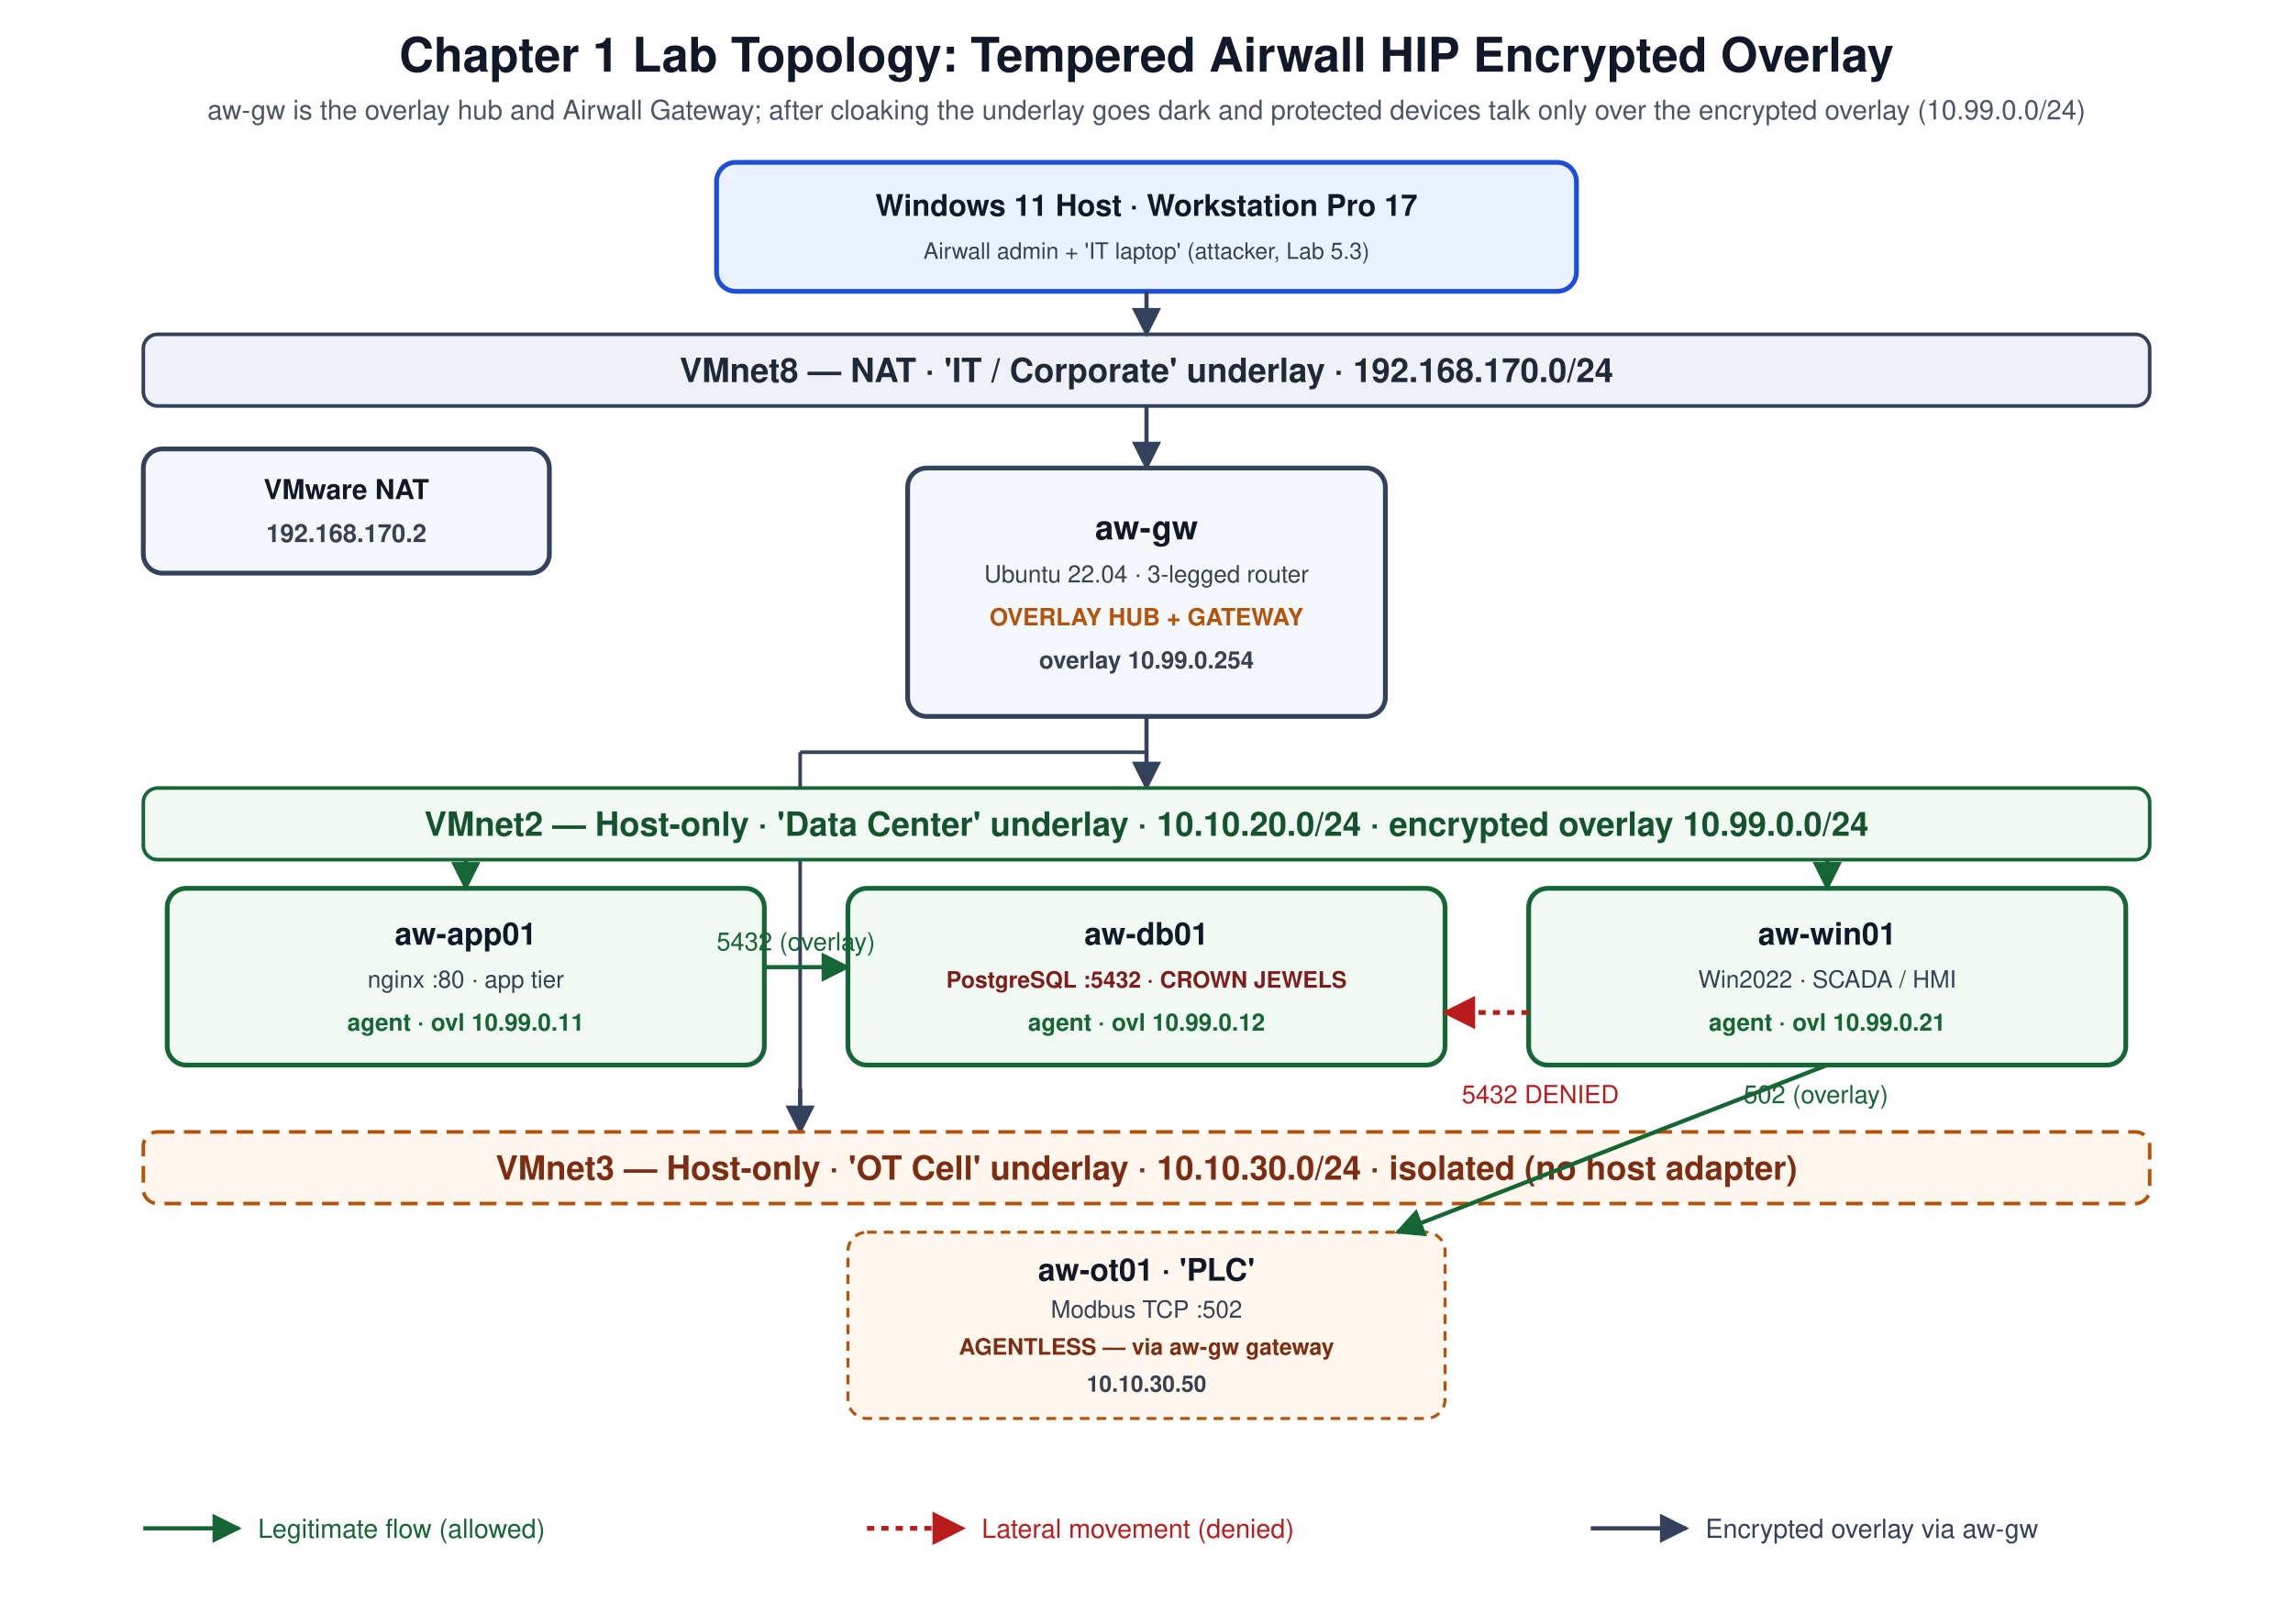
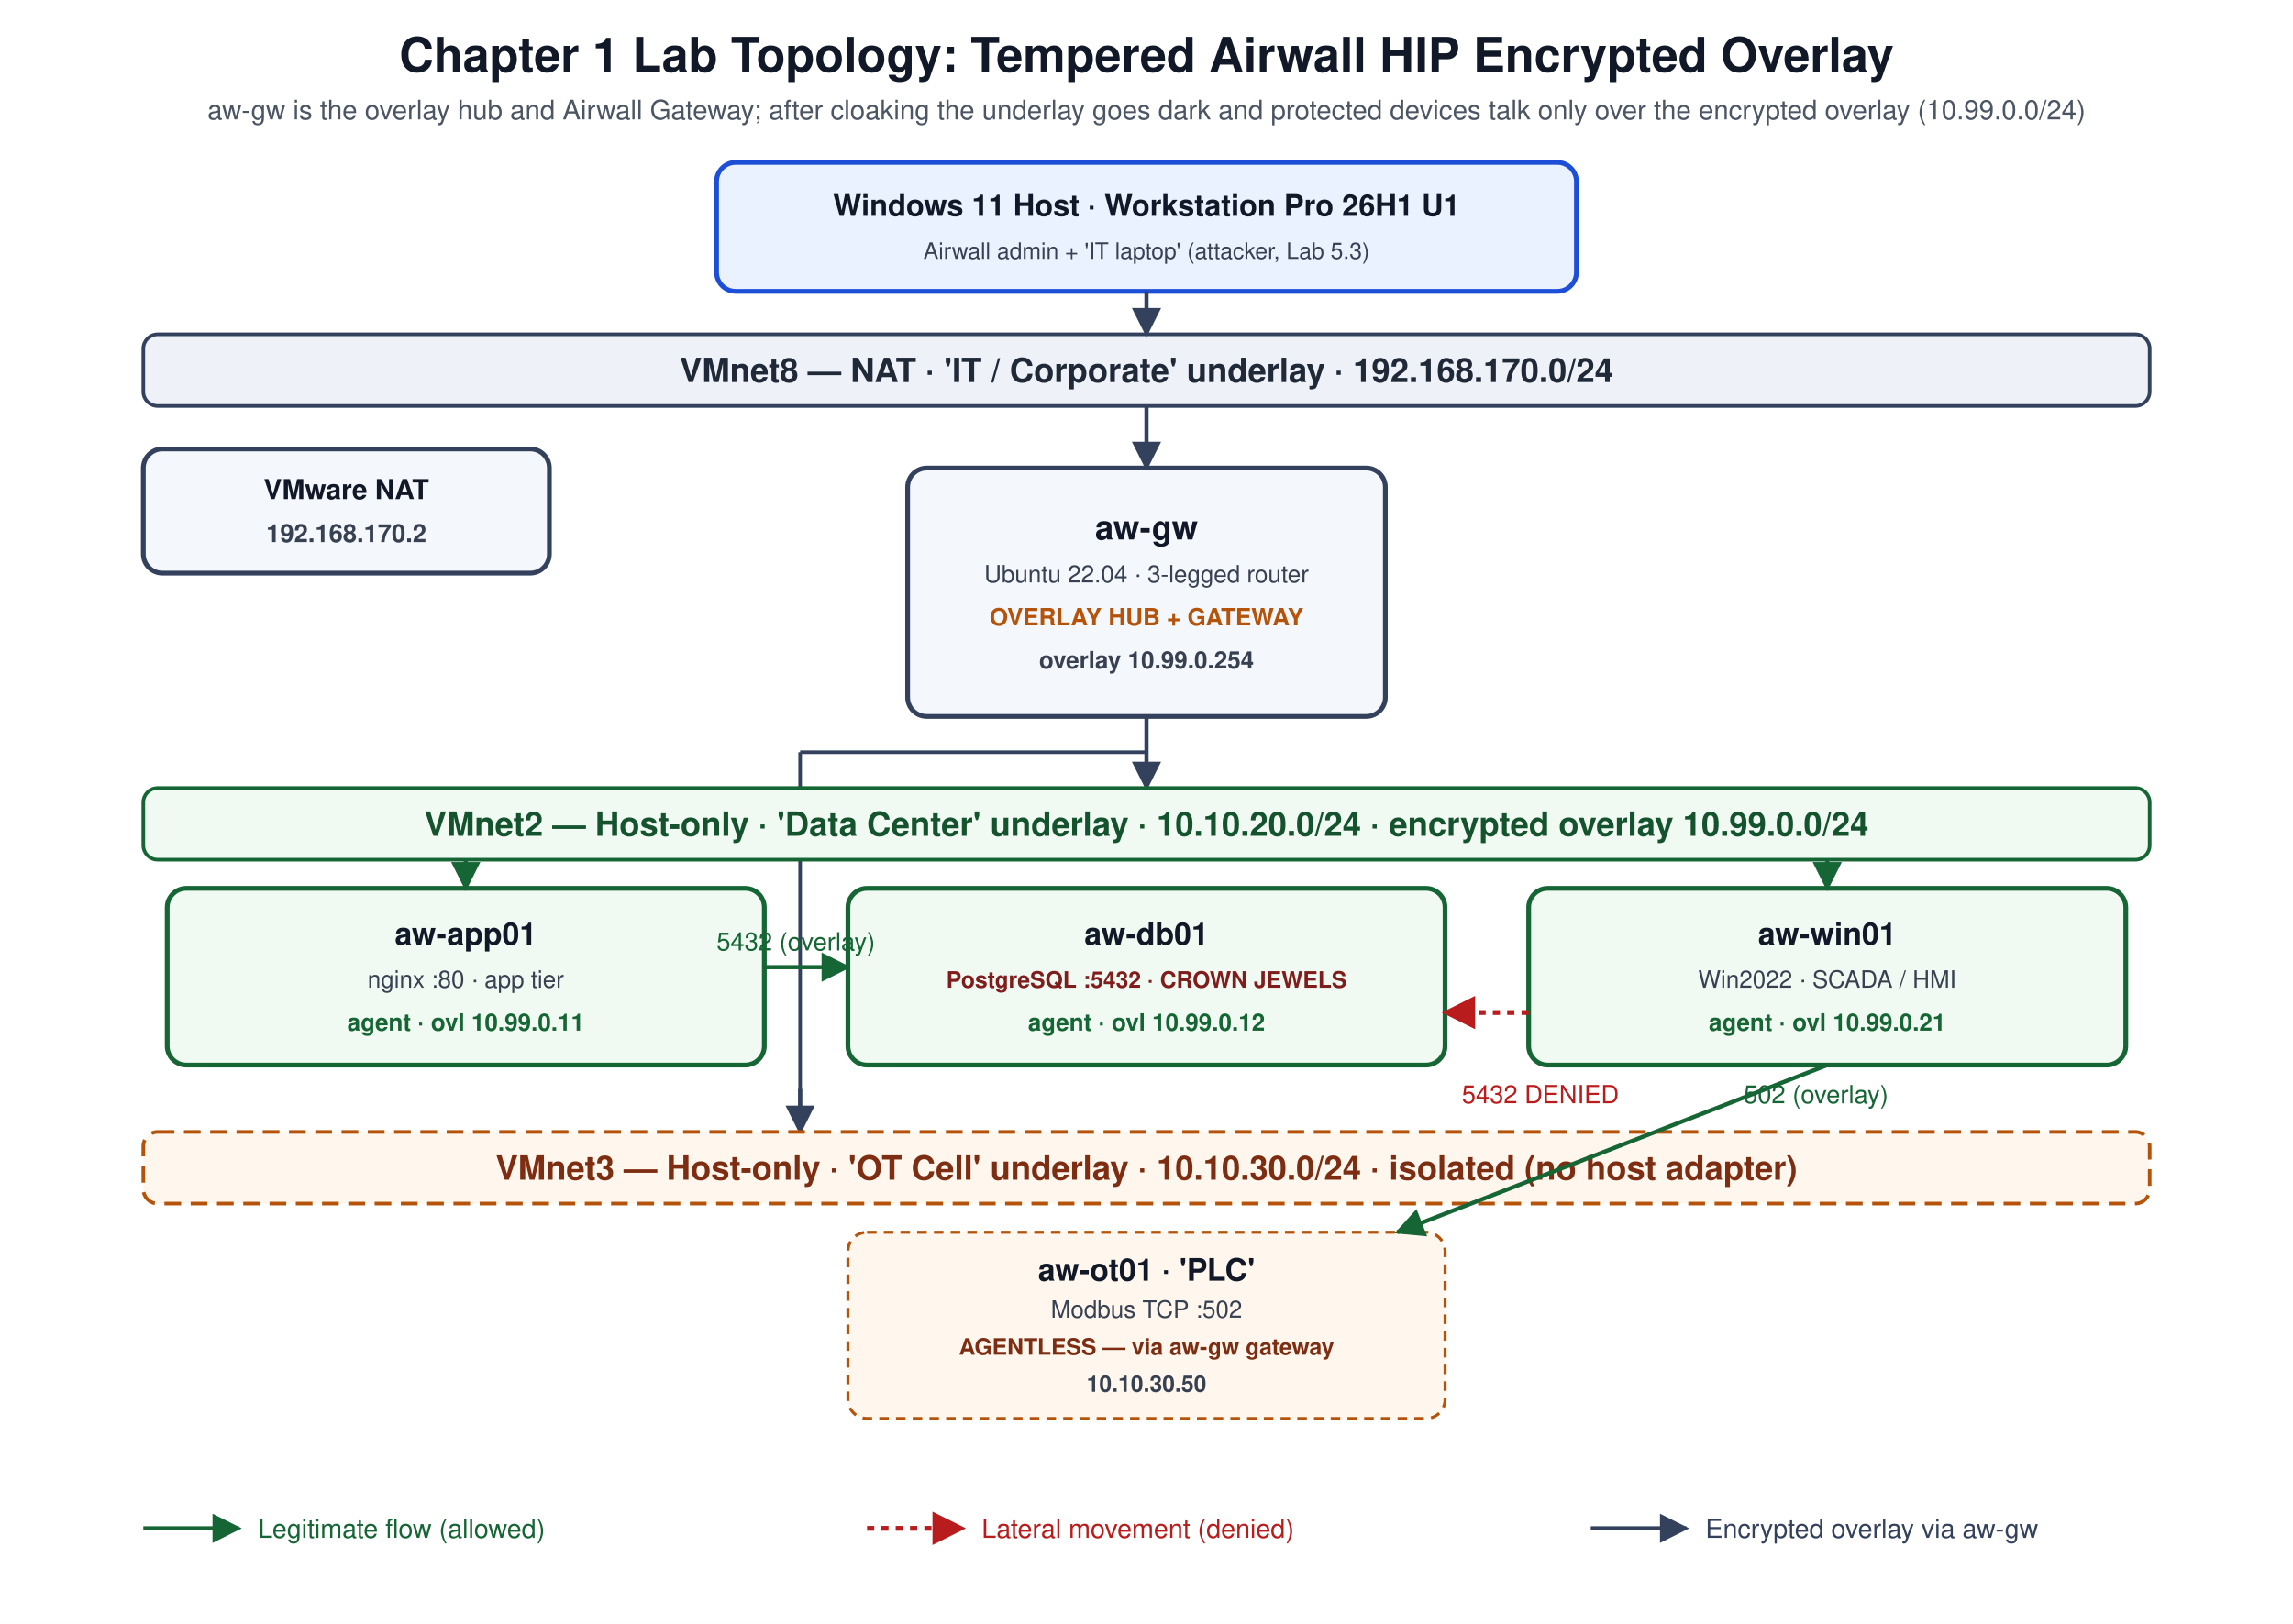
<svg xmlns="http://www.w3.org/2000/svg" viewBox="0 0 960 680" font-family="Helvetica, Arial, sans-serif">
  <defs>
    <marker id="arrow-alt" viewBox="0 0 10 10" refX="9" refY="5" markerWidth="7" markerHeight="7" orient="auto-start-reverse">
      <path d="M0,0 L10,5 L0,10 z" fill="#166534" />
    </marker>
    <marker id="arrow-mgmt" viewBox="0 0 10 10" refX="9" refY="5" markerWidth="7" markerHeight="7" orient="auto-start-reverse">
      <path d="M0,0 L10,5 L0,10 z" fill="#33415c" />
    </marker>
    <marker id="arrow-warn" viewBox="0 0 10 10" refX="9" refY="5" markerWidth="7" markerHeight="7" orient="auto-start-reverse">
      <path d="M0,0 L10,5 L0,10 z" fill="#b91c1c" />
    </marker>
  </defs>
  <rect x="0" y="0" width="960" height="680" fill="#ffffff" />
  <text x="480.0" y="30" text-anchor="middle" font-size="20" font-weight="700" fill="#111827">Chapter 1 Lab Topology: Tempered Airwall HIP Encrypted Overlay</text>
  <text x="480.0" y="50" text-anchor="middle" font-size="11.3" fill="#4b5563">aw-gw is the overlay hub and Airwall Gateway; after cloaking the underlay goes dark and protected devices talk only over the encrypted overlay (10.99.0.0/24)</text>
  <rect x="300" y="68" width="360" height="54" rx="8" fill="#eaf2ff" stroke="#1d4ed8" stroke-width="2" />
-   <text x="480.0" y="90.4" text-anchor="middle" font-size="12.5" font-weight="700" fill="#111827">Windows 11 Host · Workstation Pro 17</text>
+   <text x="480.0" y="90.4" text-anchor="middle" font-size="12.5" font-weight="700" fill="#111827">Windows 11 Host · Workstation Pro 26H1 U1</text>
  <text x="480.0" y="108.4" text-anchor="middle" font-size="9.5" font-weight="400" fill="#374151">Airwall admin + 'IT laptop' (attacker, Lab 5.3)</text>
  <rect x="60" y="140" width="840" height="30" rx="6" fill="#eef2f8" stroke="#33415c" stroke-width="1.5" />
  <text x="480.0" y="160.0" text-anchor="middle" font-size="14" font-weight="600" fill="#1f2937">VMnet8 — NAT · 'IT / Corporate' underlay · 192.168.170.0/24</text>
  <rect x="60" y="188" width="170" height="52" rx="8" fill="#f4f7fb" stroke="#33415c" stroke-width="2" />
  <text x="145.0" y="209.0" text-anchor="middle" font-size="11.5" font-weight="700" fill="#111827">VMware NAT</text>
  <text x="145.0" y="227.0" text-anchor="middle" font-size="10.5" font-weight="700" fill="#374151">192.168.170.2</text>
  <line x1="480" y1="122" x2="480" y2="140" stroke="#33415c" stroke-width="1.75" marker-end="url(#arrow-mgmt)" />
  <rect x="380" y="196" width="200" height="104" rx="8" fill="#f4f7fb" stroke="#33415c" stroke-width="2" />
  <text x="480.0" y="225.9" text-anchor="middle" font-size="14" font-weight="700" fill="#111827">aw-gw</text>
  <text x="480.0" y="243.9" text-anchor="middle" font-size="10" font-weight="400" fill="#374151">Ubuntu 22.04 · 3-legged router</text>
  <text x="480.0" y="261.9" text-anchor="middle" font-size="10" font-weight="700" fill="#b45309">OVERLAY HUB + GATEWAY</text>
  <text x="480.0" y="279.9" text-anchor="middle" font-size="10" font-weight="700" fill="#374151">overlay 10.99.0.254</text>
  <line x1="480" y1="170" x2="480" y2="196" stroke="#33415c" stroke-width="1.75" marker-end="url(#arrow-mgmt)" />
  <line x1="480" y1="315" x2="335" y2="315" stroke="#33415c" stroke-width="1.5" />
  <line x1="335" y1="315" x2="335" y2="468" stroke="#33415c" stroke-width="1.5" />
  <line x1="480" y1="300" x2="480" y2="330" stroke="#33415c" stroke-width="1.75" marker-end="url(#arrow-mgmt)" />
  <rect x="60" y="330" width="840" height="30" rx="6" fill="#f0faf2" stroke="#166534" stroke-width="1.5" />
  <text x="480.0" y="350.0" text-anchor="middle" font-size="14" font-weight="600" fill="#14532d">VMnet2 — Host-only · 'Data Center' underlay · 10.10.20.0/24 · encrypted overlay 10.99.0.0/24</text>
  <rect x="70" y="372" width="250" height="74" rx="8" fill="#f0faf2" stroke="#166534" stroke-width="2" />
  <text x="195.0" y="395.6" text-anchor="middle" font-size="13" font-weight="700" fill="#111827">aw-app01</text>
  <text x="195.0" y="413.6" text-anchor="middle" font-size="10" font-weight="400" fill="#374151">nginx :80 · app tier</text>
  <text x="195.0" y="431.6" text-anchor="middle" font-size="10" font-weight="700" fill="#166534">agent · ovl 10.99.0.11</text>
  <rect x="355" y="372" width="250" height="74" rx="8" fill="#f0faf2" stroke="#166534" stroke-width="2" />
  <text x="480.0" y="395.6" text-anchor="middle" font-size="13" font-weight="700" fill="#111827">aw-db01</text>
  <text x="480.0" y="413.6" text-anchor="middle" font-size="9.5" font-weight="700" fill="#7f1d1d">PostgreSQL :5432 · CROWN JEWELS</text>
  <text x="480.0" y="431.6" text-anchor="middle" font-size="10" font-weight="700" fill="#166534">agent · ovl 10.99.0.12</text>
  <rect x="640" y="372" width="250" height="74" rx="8" fill="#f0faf2" stroke="#166534" stroke-width="2" />
  <text x="765.0" y="395.6" text-anchor="middle" font-size="13" font-weight="700" fill="#111827">aw-win01</text>
  <text x="765.0" y="413.6" text-anchor="middle" font-size="10" font-weight="400" fill="#374151">Win2022 · SCADA / HMI</text>
  <text x="765.0" y="431.6" text-anchor="middle" font-size="10" font-weight="700" fill="#166534">agent · ovl 10.99.0.21</text>
  <line x1="195" y1="360" x2="195" y2="372" stroke="#166534" stroke-width="1.75" marker-end="url(#arrow-alt)" />
  <line x1="765" y1="360" x2="765" y2="372" stroke="#166534" stroke-width="1.75" marker-end="url(#arrow-alt)" />
  <line x1="320" y1="405" x2="355" y2="405" stroke="#166534" stroke-width="1.75" marker-end="url(#arrow-alt)" />
  <text x="300" y="398" font-size="10.5" fill="#166534">5432 (overlay)</text>
  <line x1="640" y1="424" x2="605" y2="424" stroke="#b91c1c" stroke-width="2" stroke-dasharray="3 3" marker-end="url(#arrow-warn)" />
  <text x="612" y="462" font-size="10.5" fill="#b91c1c">5432 DENIED</text>
  <line x1="335" y1="456" x2="335" y2="474" stroke="#33415c" stroke-width="1.75" marker-end="url(#arrow-mgmt)" />
  <rect x="60" y="474" width="840" height="30" rx="6" fill="#fff7ed" stroke="#b45309" stroke-width="1.5" stroke-dasharray="7 4" />
  <text x="480.0" y="494.0" text-anchor="middle" font-size="14" font-weight="600" fill="#7c2d12">VMnet3 — Host-only · 'OT Cell' underlay · 10.10.30.0/24 · isolated (no host adapter)</text>
  <rect x="355" y="516" width="250" height="78" rx="8" fill="#fff7ed" stroke="#b45309" stroke-width="1.25" stroke-dasharray="4 3" />
  <text x="480.0" y="536.3" text-anchor="middle" font-size="13" font-weight="700" fill="#111827">aw-ot01 · 'PLC'</text>
  <text x="480.0" y="551.8" text-anchor="middle" font-size="10" font-weight="400" fill="#374151">Modbus TCP :502</text>
  <text x="480.0" y="567.3" text-anchor="middle" font-size="9.5" font-weight="700" fill="#7c2d12">AGENTLESS — via aw-gw gateway</text>
  <text x="480.0" y="582.8" text-anchor="middle" font-size="9.5" font-weight="700" fill="#374151">10.10.30.50</text>
  <line x1="765" y1="446" x2="585" y2="516" stroke="#166534" stroke-width="1.75" marker-end="url(#arrow-alt)" />
  <text x="730" y="462" font-size="10.5" fill="#166534">502 (overlay)</text>
  <line x1="60" y1="640" x2="100" y2="640" stroke="#166534" stroke-width="1.75" marker-end="url(#arrow-alt)" />
  <text x="108" y="644" font-size="11" fill="#166534">Legitimate flow (allowed)</text>
  <line x1="363" y1="640" x2="403" y2="640" stroke="#b91c1c" stroke-width="2" stroke-dasharray="3 3" marker-end="url(#arrow-warn)" />
  <text x="411" y="644" font-size="11" fill="#b91c1c">Lateral movement (denied)</text>
  <line x1="666" y1="640" x2="706" y2="640" stroke="#33415c" stroke-width="1.75" marker-end="url(#arrow-mgmt)" />
  <text x="714" y="644" font-size="11" fill="#33415c">Encrypted overlay via aw-gw</text>
</svg>
